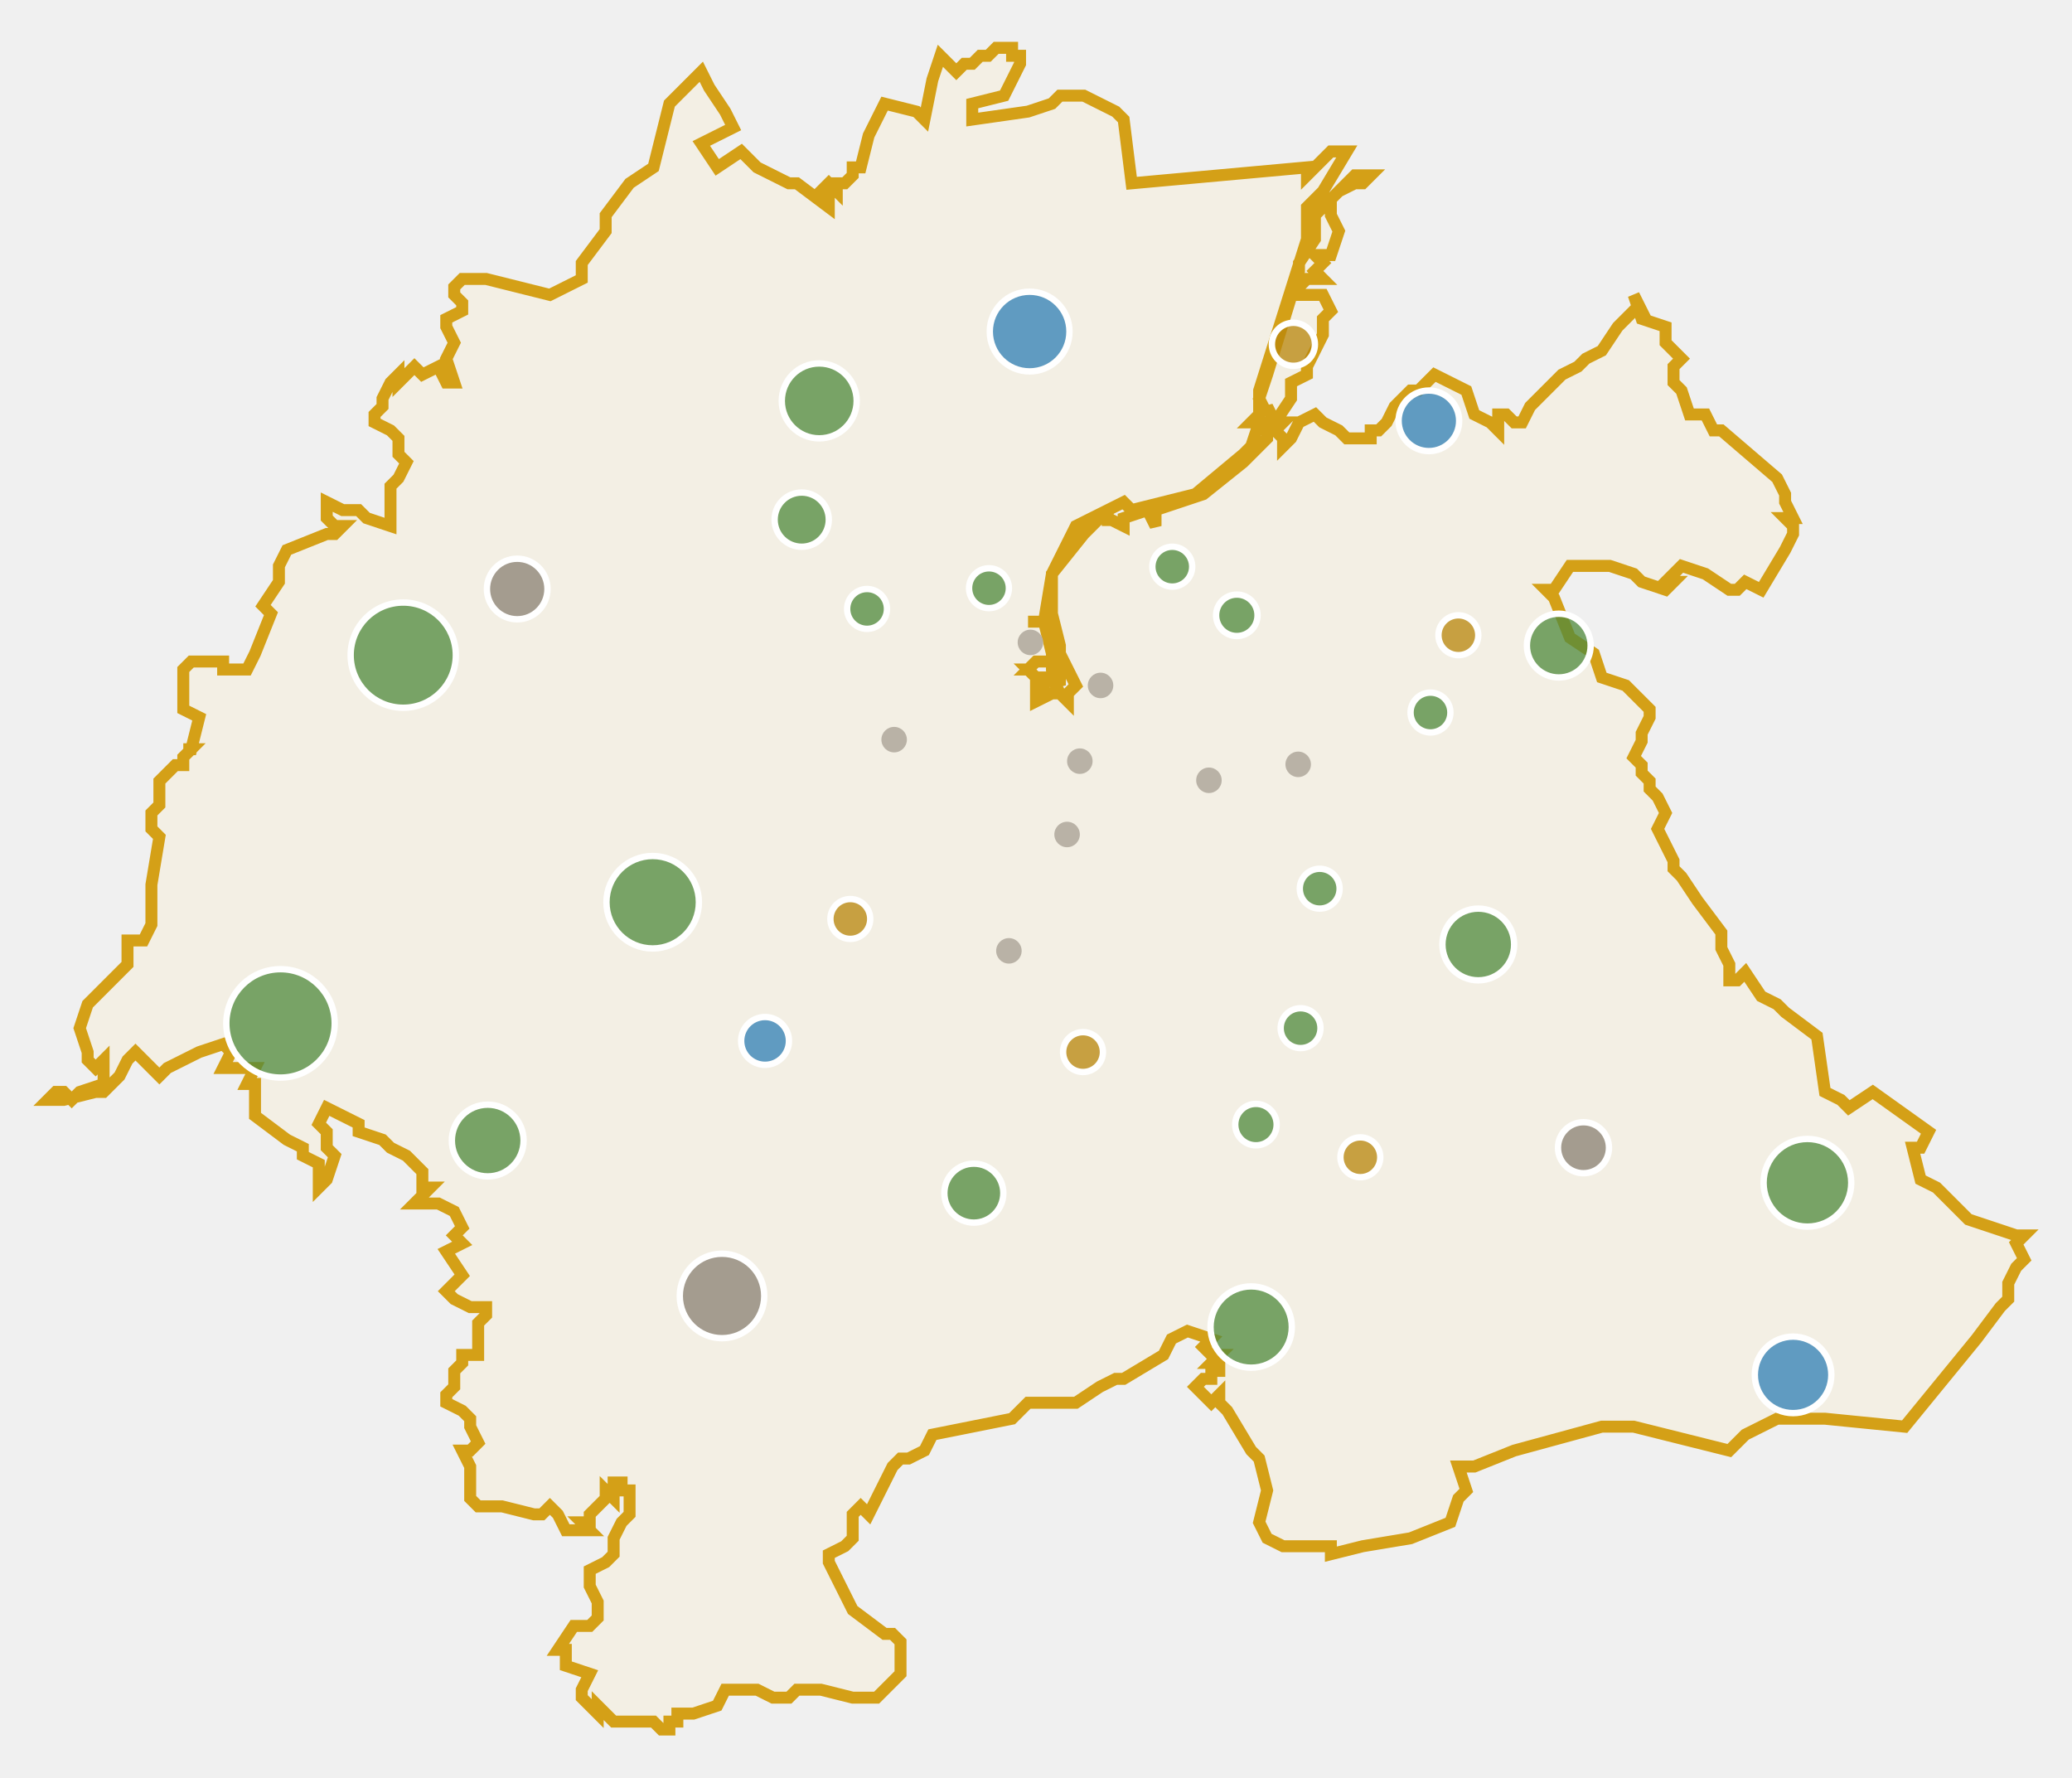
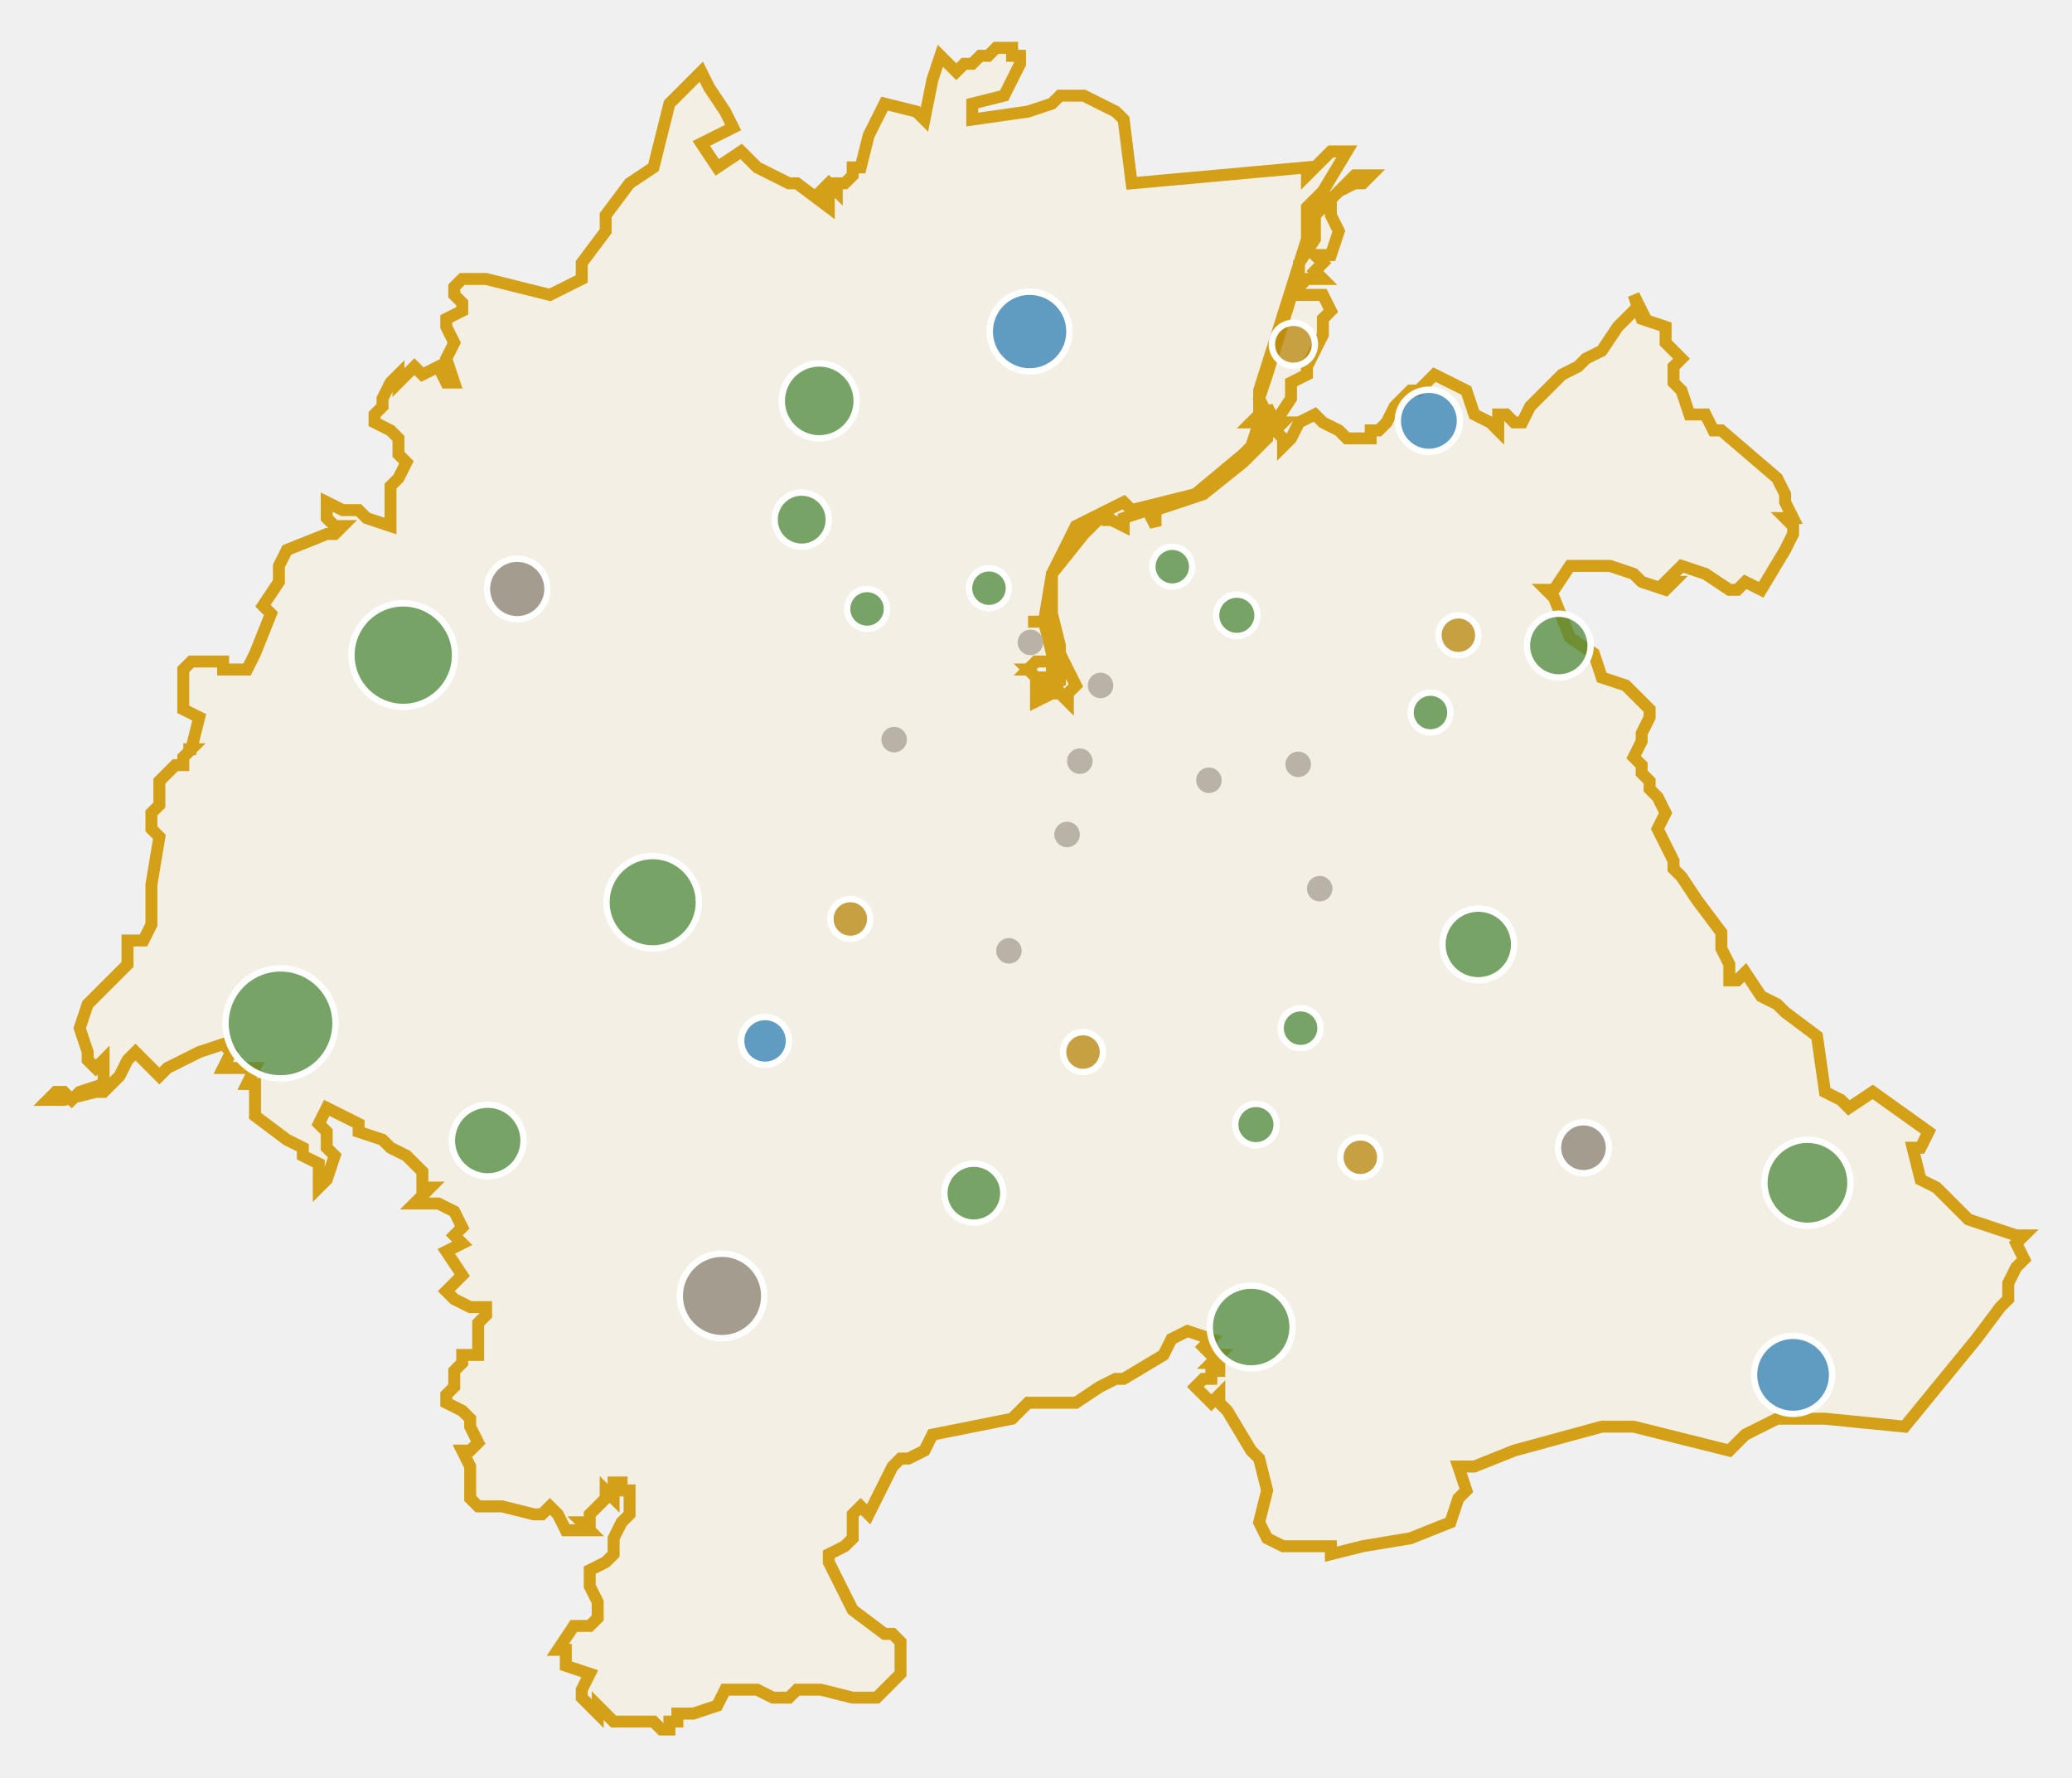
<svg xmlns="http://www.w3.org/2000/svg" viewBox="0 0 260 223" width="260" height="223">
  <path d="M54,149L52,151L55,151L57,152L58,154L57,155L58,156L56,157L58,160L56,162L57,163L59,164L61,164L61,165L60,166L60,170L59,170L58,170L58,171L57,172L57,174L56,175L56,176L58,177L59,178L59,179L60,181L59,182L58,182L59,184L59,188L60,189L61,189L63,189L67,190L68,190L69,189L70,190L71,192L73,192L74,192L73,191L74,191L74,190L75,189L76,188L76,187L77,188L77,187L77,186L78,186L78,187L79,187L79,190L78,191L77,193L77,195L76,196L74,197L74,199L75,201L75,203L74,204L72,204L70,207L71,207L71,209L74,210L73,212L73,213L75,215L75,214L77,216L79,216L82,216L83,217L84,217L84,216L85,216L85,215L86,215L87,215L90,214L91,212L92,212L95,212L97,213L99,213L100,212L103,212L107,213L110,213L112,211L113,210L113,208L113,207L113,206L112,205L111,205L107,202L105,198L104,196L104,195L106,194L107,193L107,192L107,190L108,189L109,190L112,184L113,183L114,183L116,182L117,180L122,179L127,178L129,176L131,176L133,176L135,176L138,174L140,173L141,173L146,170L147,168L149,167L152,168L151,169L152,170L153,170L152,171L153,171L153,172L152,172L152,173L152,172L152,173L151,173L150,174L152,176L153,175L153,176L154,177L157,182L158,183L159,187L158,191L159,193L161,194L164,194L165,194L167,194L167,195L171,194L177,193L182,191L183,188L184,187L183,184L185,184L190,182L201,179L204,179L205,179L209,180L217,182L219,180L223,178L229,178L239,179L248,168L251,164L252,163L252,161L253,159L254,158L253,156L254,155L253,155L247,153L245,151L243,149L241,148L240,144L241,144L242,142L235,137L232,139L231,138L229,137L228,130L224,127L223,126L221,125L219,122L218,123L217,123L217,122L217,121L216,119L216,117L213,113L211,110L210,109L210,108L208,104L209,102L208,100L207,99L207,98L206,97L206,96L205,95L206,93L206,92L207,90L207,89L206,88L205,87L204,86L201,85L200,82L197,80L195,75L194,74L195,74L197,71L202,71L205,72L206,73L209,74L210,73L209,73L211,71L214,72L217,74L218,74L219,73L221,74L224,69L225,67L225,66L224,65L225,65L224,63L224,62L223,60L216,54L215,54L214,52L213,52L212,52L211,49L210,48L210,47L210,46L211,45L210,44L209,43L209,41L206,40L205,37L206,39L205,39L204,40L203,41L201,44L199,45L198,46L196,47L192,51L191,53L190,53L189,52L188,52L188,54L187,53L185,52L184,49L182,48L180,47L179,48L178,49L177,49L176,50L175,51L174,53L173,54L172,54L172,55L170,55L169,55L168,54L166,53L165,52L163,53L162,55L161,56L161,55L160,54L161,53L160,53L162,50L162,48L164,47L164,46L166,42L166,40L167,39L166,37L163,37L163,36L164,35L166,35L165,34L166,33L165,32L166,32L167,32L168,29L167,27L167,25L168,24L170,23L171,23L172,22L171,22L170,22L168,24L165,27L165,30L163,33L163,34L159,47L158,50L159,52L159,51L160,53L159,53L159,54L159,55L156,58L151,62L145,64L145,65L145,66L144,64L141,65L141,66L139,65L139,66L139,65L138,65L136,67L132,72L132,77L133,81L133,82L134,84L135,86L134,87L134,88L134,87L134,88L133,87L132,87L130,88L130,85L129,84L130,84L129,84L130,83L132,83L132,82L131,78L129,78L131,78L132,72L135,66L137,65L139,64L141,63L142,64L150,62L156,57L157,56L158,53L157,53L158,52L158,53L158,49L164,30L164,27L164,26L166,24L169,19L168,19L167,19L164,22L164,21L142,23L141,15L140,14L136,12L133,12L132,13L129,14L122,15L122,13L126,12L128,8L128,7L127,7L127,6L126,6L125,6L124,7L123,7L122,8L121,8L120,9L118,7L117,10L116,15L115,14L111,13L110,15L109,17L108,21L107,21L107,22L106,23L105,23L105,24L104,23L103,24L104,25L104,26L100,23L99,23L95,21L93,19L90,21L88,18L92,16L91,14L89,11L88,9L86,11L84,13L82,21L79,23L76,27L76,29L73,33L73,35L71,36L69,37L65,36L61,35L58,35L57,36L57,37L58,38L58,39L56,40L56,41L57,43L56,45L57,48L56,48L55,46L53,47L52,46L50,48L50,47L49,48L48,50L48,51L47,52L47,53L49,54L50,55L50,57L51,58L50,60L49,61L49,65L49,66L46,65L45,64L43,64L41,63L41,65L42,66L43,66L42,67L41,67L36,69L35,71L35,73L33,76L34,77L32,82L31,84L30,84L29,84L28,84L28,83L27,83L26,83L25,83L24,83L23,84L23,86L23,89L25,90L24,94L23,94L24,94L23,95L23,96L22,96L21,97L20,98L20,101L19,102L19,103L19,104L20,105L19,111L19,113L19,114L19,115L19,116L18,118L16,118L16,121L14,123L13,124L11,126L10,129L11,132L11,133L12,134L13,133L13,134L13,136L10,137L9,138L8,137L7,137L6,138L8,138L12,137L13,137L14,136L15,135L16,133L17,132L19,134L20,135L21,134L23,133L25,132L28,131L29,132L28,134L32,134L31,136L32,136L32,137L32,140L36,143L38,144L38,145L40,146L40,149L41,148L42,145L41,144L41,142L40,141L41,139L45,141L45,142L48,143L49,144L51,145L52,146L53,147L53,149L54,149ZM133,87L132,85L131,85L131,87L133,87ZM133,85L133,83L132,83L132,84L133,86L133,85Z" fill="#f3efe4" stroke="#d4a017" stroke-width="1.5" fill-rule="evenodd" />
  <circle cx="135.5" cy="95.5" r="1.6" fill="#b9b2a6" />
  <circle cx="133.9" cy="104.7" r="1.6" fill="#b9b2a6" />
  <circle cx="112.2" cy="92.8" r="1.6" fill="#b9b2a6" />
  <circle cx="151.7" cy="97.9" r="1.6" fill="#b9b2a6" />
  <circle cx="129.3" cy="80.6" r="1.6" fill="#b9b2a6" />
  <circle cx="138.1" cy="86" r="1.6" fill="#b9b2a6" />
  <circle cx="124.1" cy="73.8" r="2.5" fill="#4f8a3c" fill-opacity="0.75" stroke="#fff" stroke-width="0.8" />
  <circle cx="108.8" cy="76.4" r="2.5" fill="#4f8a3c" fill-opacity="0.75" stroke="#fff" stroke-width="0.8" />
  <circle cx="100.6" cy="65.2" r="3.4" fill="#4f8a3c" fill-opacity="0.75" stroke="#fff" stroke-width="0.8" />
  <circle cx="102.8" cy="50.3" r="4.7" fill="#4f8a3c" fill-opacity="0.75" stroke="#fff" stroke-width="0.8" />
  <circle cx="129.2" cy="41.6" r="5.0" fill="#2f7fb5" fill-opacity="0.75" stroke="#fff" stroke-width="0.8" />
  <circle cx="162.3" cy="43.2" r="2.7" fill="#b8860b" fill-opacity="0.75" stroke="#fff" stroke-width="0.8" />
  <circle cx="147.1" cy="71.1" r="2.5" fill="#4f8a3c" fill-opacity="0.75" stroke="#fff" stroke-width="0.8" />
  <circle cx="155.2" cy="77.2" r="2.6" fill="#4f8a3c" fill-opacity="0.75" stroke="#fff" stroke-width="0.8" />
-   <circle cx="179.3" cy="52.8" r="3.8" fill="#2f7fb5" fill-opacity="0.75" stroke="#fff" stroke-width="0.8" />
+   <circle cx="179.3" cy="52.8" r="3.9" fill="#2f7fb5" fill-opacity="0.75" stroke="#fff" stroke-width="0.8" />
  <circle cx="183" cy="79.7" r="2.5" fill="#b8860b" fill-opacity="0.75" stroke="#fff" stroke-width="0.8" />
  <circle cx="179.5" cy="89.4" r="2.5" fill="#4f8a3c" fill-opacity="0.75" stroke="#fff" stroke-width="0.8" />
  <circle cx="195.6" cy="81" r="4.0" fill="#4f8a3c" fill-opacity="0.75" stroke="#fff" stroke-width="0.8" />
  <circle cx="162.9" cy="95.9" r="1.6" fill="#b9b2a6" />
-   <circle cx="165.6" cy="111.5" r="2.5" fill="#4f8a3c" fill-opacity="0.75" stroke="#fff" stroke-width="0.8" />
+   <circle cx="165.6" cy="111.5" r="1.6" fill="#b9b2a6" />
  <circle cx="170.7" cy="145.2" r="2.5" fill="#b8860b" fill-opacity="0.75" stroke="#fff" stroke-width="0.8" />
  <circle cx="163.2" cy="129" r="2.5" fill="#4f8a3c" fill-opacity="0.75" stroke="#fff" stroke-width="0.8" />
  <circle cx="185.5" cy="118.5" r="4.5" fill="#4f8a3c" fill-opacity="0.75" stroke="#fff" stroke-width="0.8" />
  <circle cx="198.7" cy="144" r="3.2" fill="#8a8073" fill-opacity="0.75" stroke="#fff" stroke-width="0.8" />
-   <circle cx="226.8" cy="148.4" r="5.5" fill="#4f8a3c" fill-opacity="0.75" stroke="#fff" stroke-width="0.8" />
-   <circle cx="225" cy="172.5" r="4.8" fill="#2f7fb5" fill-opacity="0.75" stroke="#fff" stroke-width="0.8" />
-   <circle cx="157" cy="166.5" r="5.1" fill="#4f8a3c" fill-opacity="0.75" stroke="#fff" stroke-width="0.8" />
+   <circle cx="226.8" cy="148.4" r="5.4" fill="#4f8a3c" fill-opacity="0.75" stroke="#fff" stroke-width="0.8" />
+   <circle cx="225" cy="172.5" r="4.9" fill="#2f7fb5" fill-opacity="0.75" stroke="#fff" stroke-width="0.8" />
+   <circle cx="157" cy="166.5" r="5.2" fill="#4f8a3c" fill-opacity="0.75" stroke="#fff" stroke-width="0.8" />
  <circle cx="135.9" cy="132" r="2.5" fill="#b8860b" fill-opacity="0.75" stroke="#fff" stroke-width="0.8" />
  <circle cx="157.6" cy="141.1" r="2.6" fill="#4f8a3c" fill-opacity="0.75" stroke="#fff" stroke-width="0.8" />
  <circle cx="122.2" cy="149.7" r="3.7" fill="#4f8a3c" fill-opacity="0.75" stroke="#fff" stroke-width="0.8" />
  <circle cx="90.6" cy="162.6" r="5.3" fill="#8a8073" fill-opacity="0.75" stroke="#fff" stroke-width="0.8" />
  <circle cx="126.6" cy="119.3" r="1.6" fill="#b9b2a6" />
  <circle cx="96" cy="130.6" r="3.0" fill="#2f7fb5" fill-opacity="0.75" stroke="#fff" stroke-width="0.8" />
  <circle cx="106.7" cy="115.3" r="2.5" fill="#b8860b" fill-opacity="0.75" stroke="#fff" stroke-width="0.8" />
  <circle cx="81.9" cy="113.2" r="5.8" fill="#4f8a3c" fill-opacity="0.75" stroke="#fff" stroke-width="0.8" />
-   <circle cx="35.2" cy="128.4" r="6.8" fill="#4f8a3c" fill-opacity="0.75" stroke="#fff" stroke-width="0.8" />
+   <circle cx="35.2" cy="128.4" r="6.9" fill="#4f8a3c" fill-opacity="0.75" stroke="#fff" stroke-width="0.8" />
  <circle cx="61.2" cy="143.1" r="4.5" fill="#4f8a3c" fill-opacity="0.75" stroke="#fff" stroke-width="0.8" />
-   <circle cx="50.6" cy="82.2" r="6.6" fill="#4f8a3c" fill-opacity="0.75" stroke="#fff" stroke-width="0.8" />
+   <circle cx="50.6" cy="82.2" r="6.5" fill="#4f8a3c" fill-opacity="0.75" stroke="#fff" stroke-width="0.8" />
  <circle cx="64.9" cy="73.9" r="3.8" fill="#8a8073" fill-opacity="0.75" stroke="#fff" stroke-width="0.8" />
</svg>
